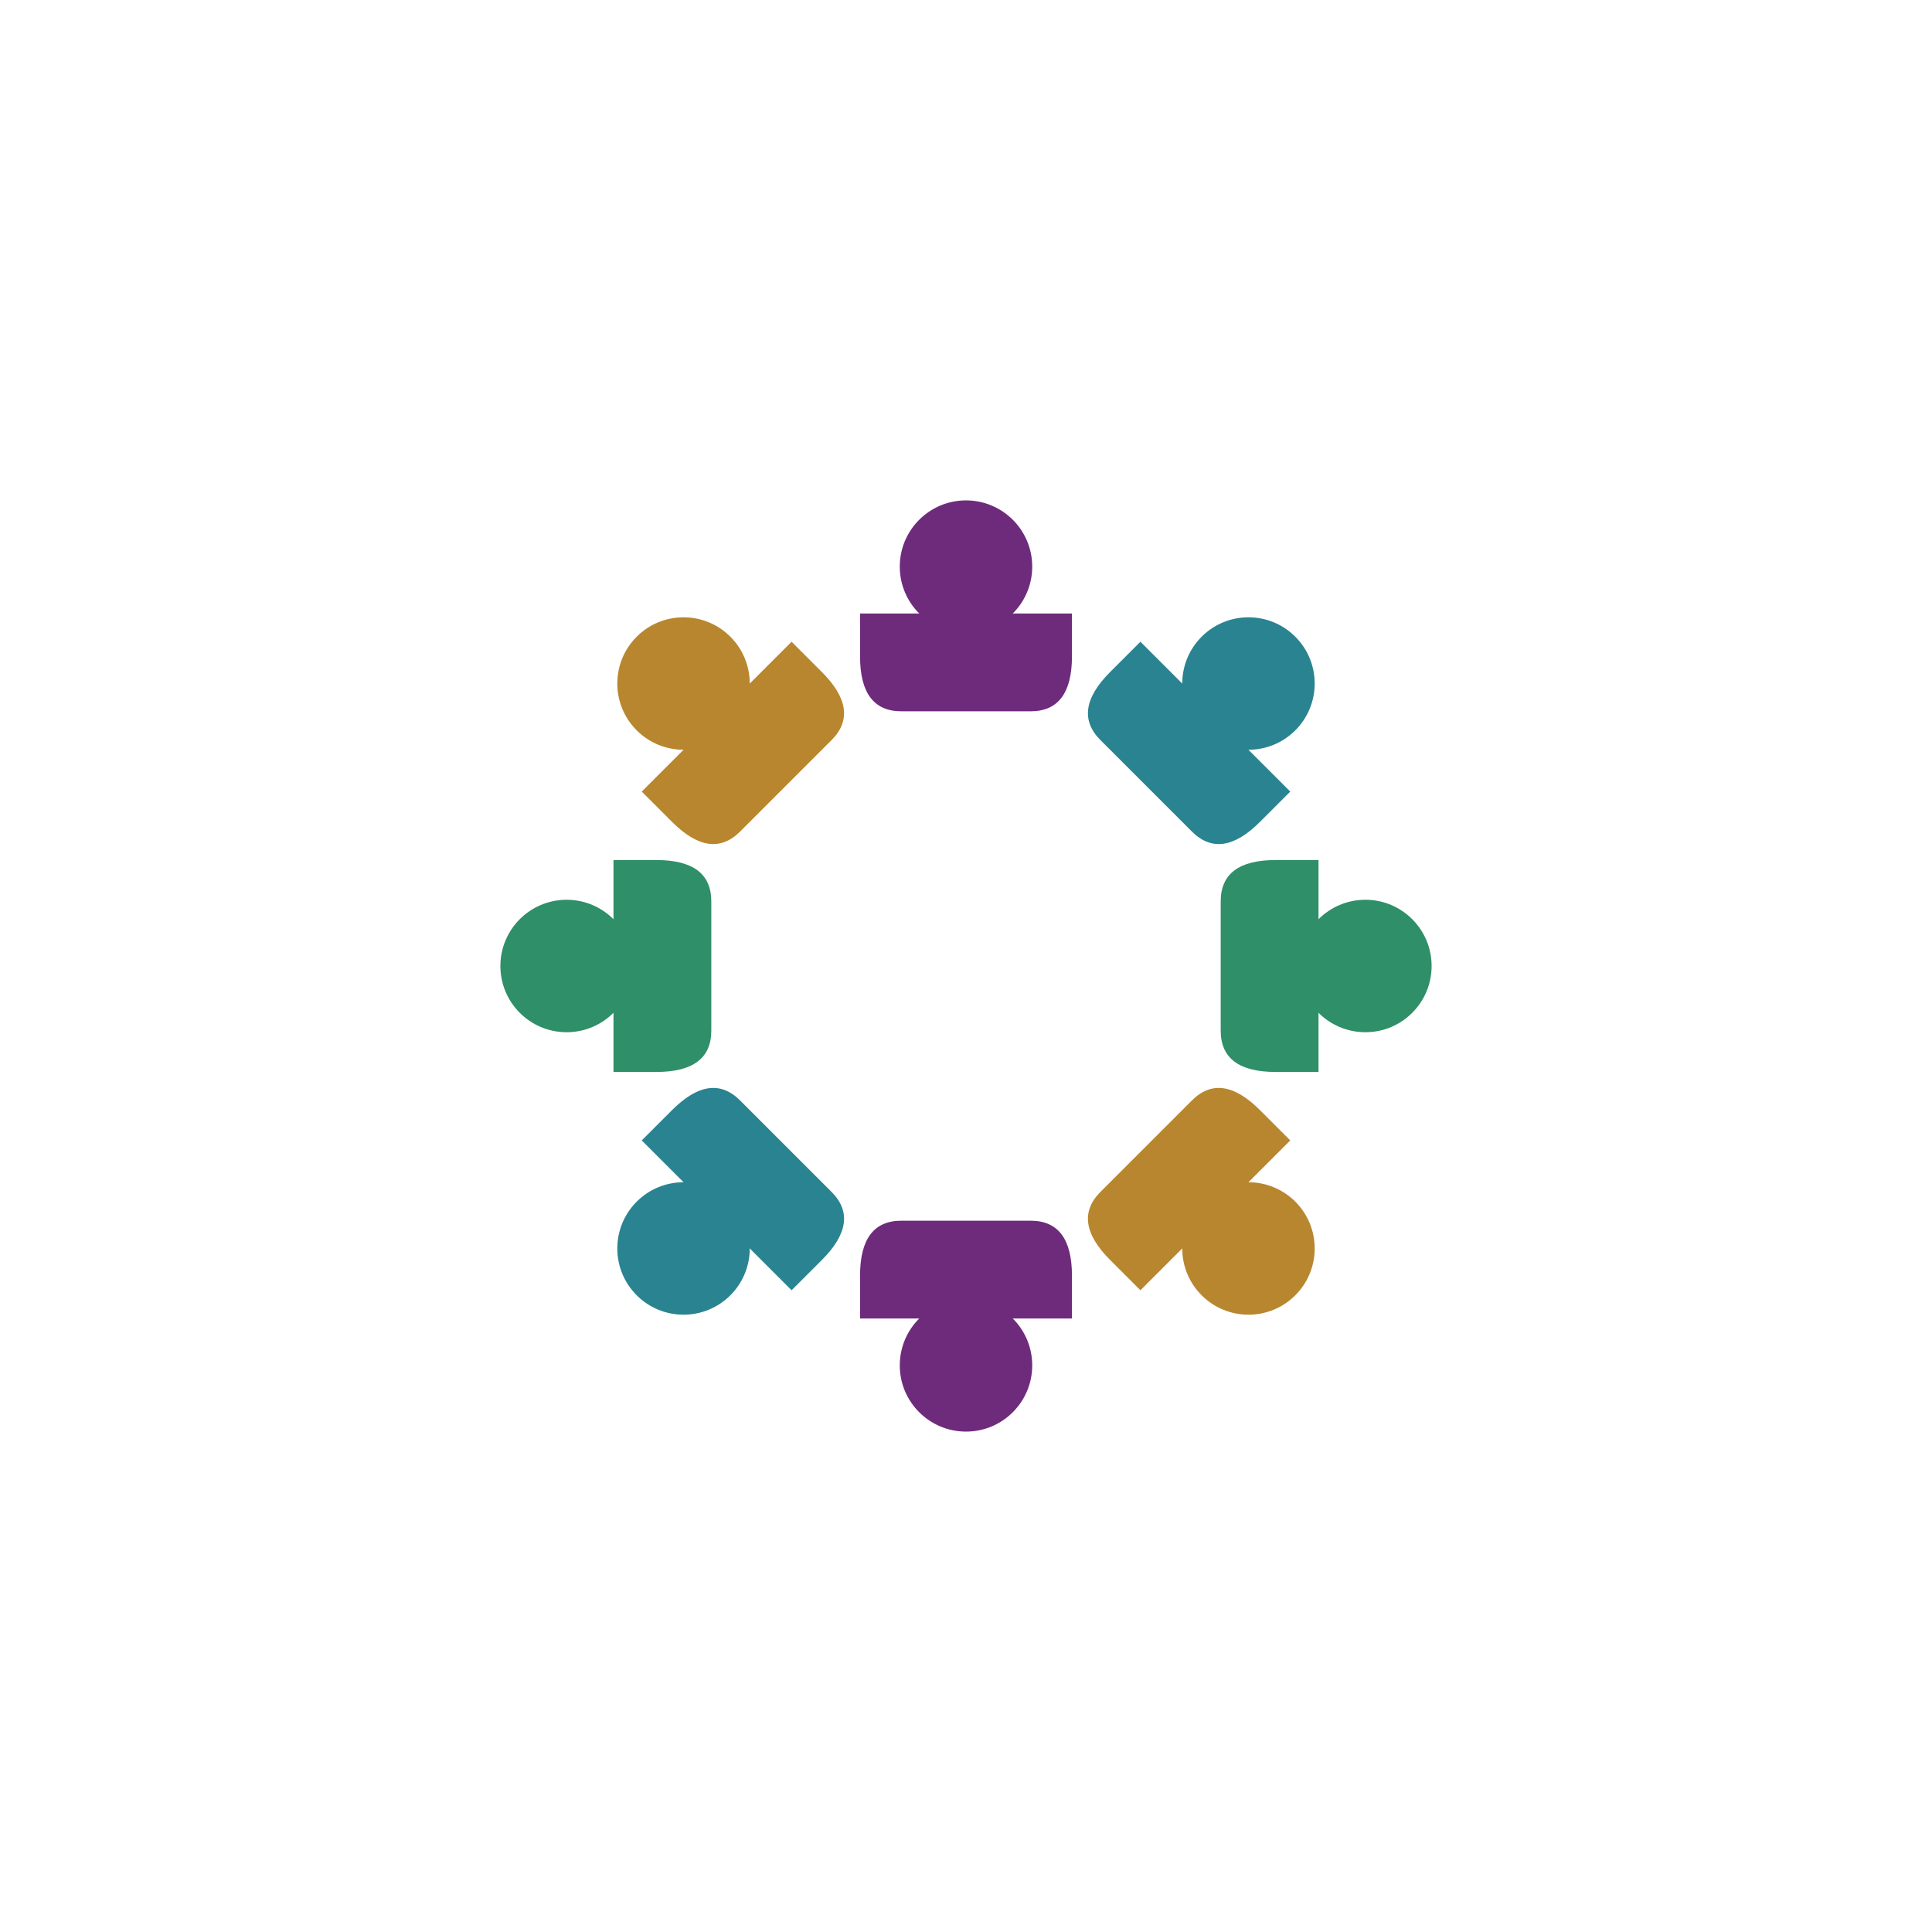
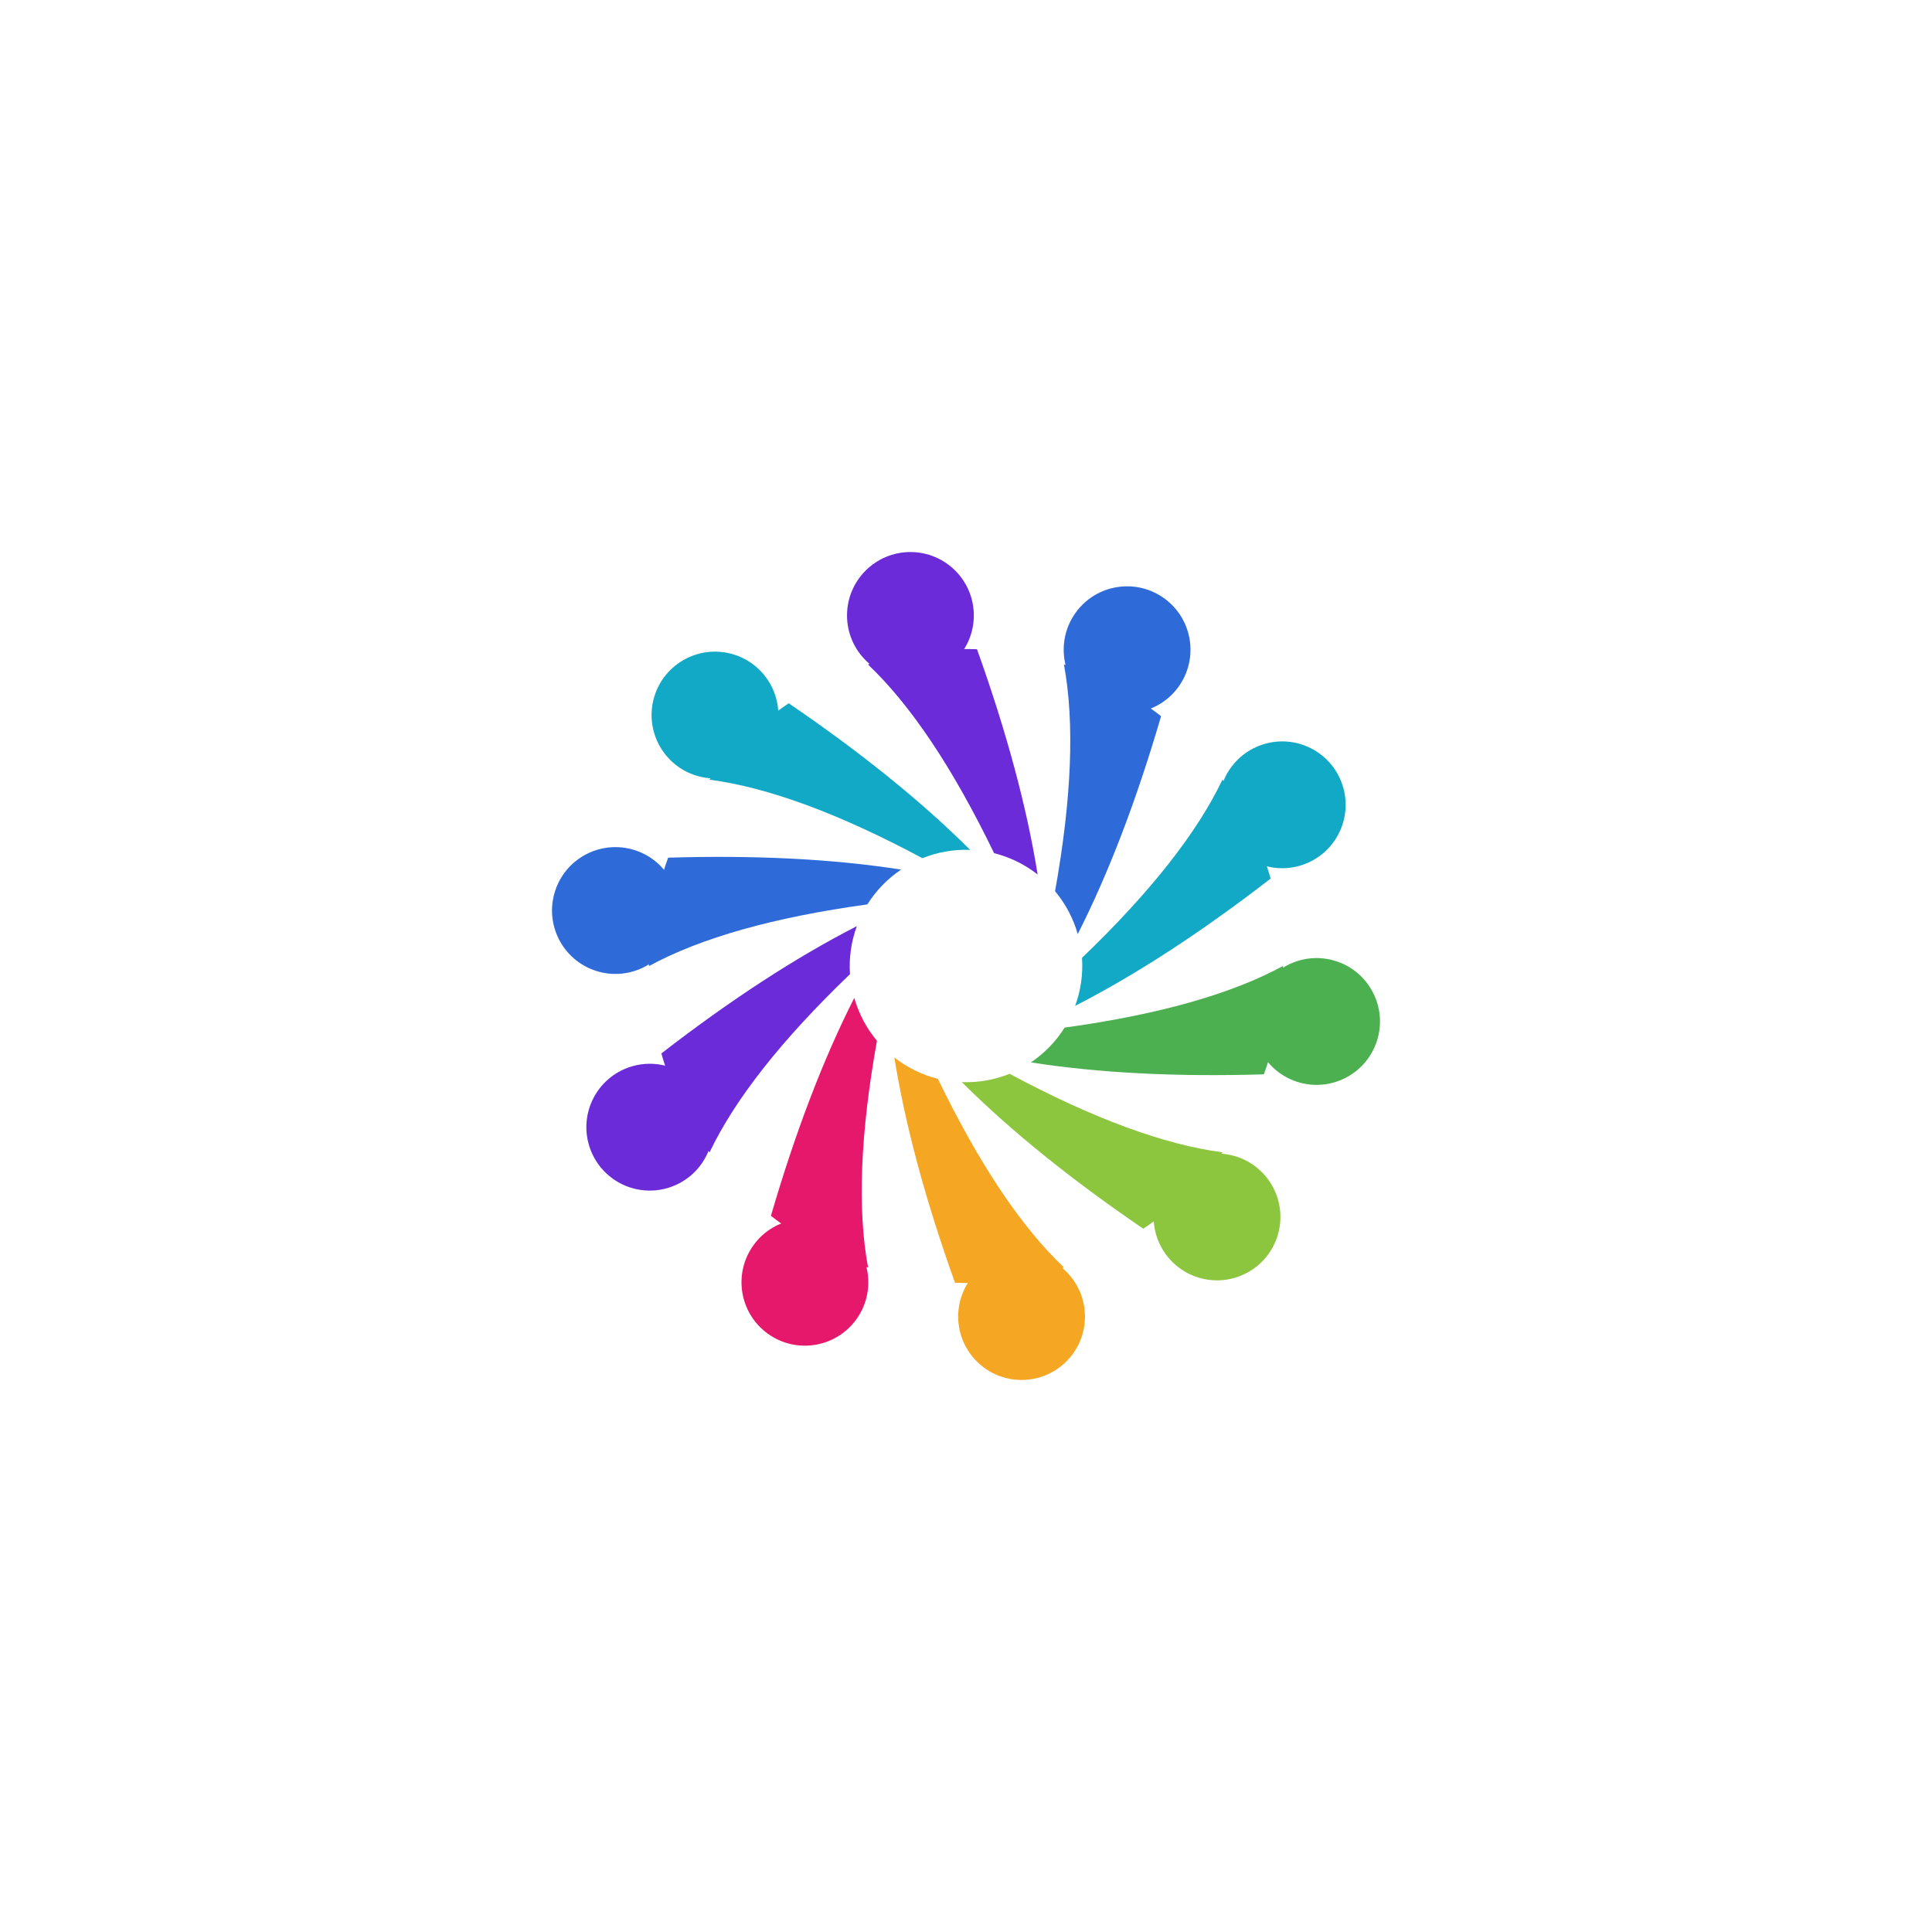
<svg xmlns="http://www.w3.org/2000/svg" width="512" height="512" viewBox="0 0 512 512" fill="none">
-   <g transform="translate(256 256) scale(5.4) translate(-32 -32)">
-     <g transform="translate(32.00 17.00) rotate(-180.0)" fill="#6E2B7C">
-       <path class="body" d="M -3.172 -2.5 L 3.172 -2.5 Q 5.2 -2.5 5.2 0.2 L 5.2 2.3 L -5.2 2.3 L -5.2 0.2 Q -5.2 -2.5 -3.172 -2.5 Z" />
-       <circle class="head" cy="4.6" r="3.25" />
+   <g transform="translate(256 256) scale(5.6) translate(-32 -32)">
+     <g transform="rotate(0 32 32)" fill="#6C2BD9">
+       <path d="M 27.36 17.73 A 15 15 0 0 1 32.52 17.01 Q 34.62 22.87 35.39 27.67 A 5.5 5.5 0 0 0 33.33 26.66 Q 30.40 20.61 27.36 17.73 Z" />
+       <circle cx="29.37" cy="15.41" r="3" />
    </g>
-     <g transform="translate(42.61 21.39) rotate(-135.0)" fill="#2A8390">
-       <path class="body" d="M -3.172 -2.5 L 3.172 -2.5 Q 5.2 -2.5 5.2 0.2 L 5.2 2.3 L -5.2 2.3 L -5.2 0.2 Q -5.2 -2.5 -3.172 -2.5 Z" />
-       <circle class="head" cy="4.6" r="3.25" />
+     <g transform="rotate(36 32 32)" fill="#2F6BD8">
+       <path d="M 27.36 17.73 A 15 15 0 0 1 32.52 17.01 Q 34.62 22.87 35.39 27.67 A 5.5 5.5 0 0 0 33.33 26.66 Q 30.40 20.61 27.36 17.73 Z" />
+       <circle cx="29.37" cy="15.41" r="3" />
    </g>
-     <g transform="translate(47.00 32.00) rotate(-90.0)" fill="#2E8F68">
-       <path class="body" d="M -3.172 -2.5 L 3.172 -2.5 Q 5.2 -2.5 5.2 0.2 L 5.2 2.3 L -5.2 2.3 L -5.2 0.2 Q -5.2 -2.5 -3.172 -2.5 Z" />
-       <circle class="head" cy="4.6" r="3.25" />
+     <g transform="rotate(72 32 32)" fill="#12A9C6">
+       <path d="M 27.36 17.73 A 15 15 0 0 1 32.52 17.01 Q 34.62 22.87 35.39 27.67 A 5.5 5.5 0 0 0 33.33 26.66 Q 30.40 20.61 27.36 17.73 Z" />
+       <circle cx="29.37" cy="15.41" r="3" />
    </g>
-     <g transform="translate(42.61 42.61) rotate(-45.0)" fill="#B8862E">
-       <path class="body" d="M -3.172 -2.5 L 3.172 -2.5 Q 5.2 -2.5 5.2 0.2 L 5.2 2.3 L -5.2 2.3 L -5.2 0.2 Q -5.2 -2.5 -3.172 -2.5 Z" />
-       <circle class="head" cy="4.6" r="3.25" />
+     <g transform="rotate(108 32 32)" fill="#4CAF50">
+       <path d="M 27.36 17.73 A 15 15 0 0 1 32.52 17.01 Q 34.62 22.87 35.39 27.67 A 5.5 5.5 0 0 0 33.33 26.66 Q 30.40 20.61 27.36 17.73 Z" />
+       <circle cx="29.37" cy="15.41" r="3" />
    </g>
-     <g transform="translate(32.00 47.00) rotate(0.0)" fill="#6E2B7C">
-       <path class="body" d="M -3.172 -2.5 L 3.172 -2.5 Q 5.2 -2.5 5.2 0.2 L 5.2 2.3 L -5.2 2.3 L -5.2 0.2 Q -5.2 -2.5 -3.172 -2.5 Z" />
-       <circle class="head" cy="4.6" r="3.25" />
+     <g transform="rotate(144 32 32)" fill="#8CC63F">
+       <path d="M 27.36 17.73 A 15 15 0 0 1 32.52 17.01 Q 34.62 22.87 35.39 27.67 A 5.5 5.5 0 0 0 33.33 26.66 Q 30.40 20.61 27.36 17.73 Z" />
+       <circle cx="29.37" cy="15.41" r="3" />
    </g>
-     <g transform="translate(21.39 42.61) rotate(45.0)" fill="#2A8390">
-       <path class="body" d="M -3.172 -2.5 L 3.172 -2.5 Q 5.2 -2.5 5.2 0.2 L 5.2 2.3 L -5.2 2.3 L -5.2 0.2 Q -5.2 -2.5 -3.172 -2.5 Z" />
-       <circle class="head" cy="4.6" r="3.25" />
+     <g transform="rotate(180 32 32)" fill="#F5A623">
+       <path d="M 27.36 17.73 A 15 15 0 0 1 32.52 17.01 Q 34.62 22.87 35.39 27.67 A 5.5 5.5 0 0 0 33.33 26.66 Q 30.40 20.61 27.36 17.73 Z" />
+       <circle cx="29.37" cy="15.41" r="3" />
    </g>
-     <g transform="translate(17.00 32.00) rotate(90.0)" fill="#2E8F68">
-       <path class="body" d="M -3.172 -2.5 L 3.172 -2.5 Q 5.2 -2.5 5.2 0.2 L 5.2 2.3 L -5.2 2.3 L -5.2 0.2 Q -5.2 -2.5 -3.172 -2.5 Z" />
-       <circle class="head" cy="4.6" r="3.25" />
+     <g transform="rotate(216 32 32)" fill="#E6186C">
+       <path d="M 27.36 17.73 A 15 15 0 0 1 32.52 17.01 Q 34.62 22.87 35.39 27.67 A 5.5 5.5 0 0 0 33.33 26.66 Q 30.40 20.61 27.36 17.73 Z" />
+       <circle cx="29.37" cy="15.41" r="3" />
    </g>
-     <g transform="translate(21.39 21.39) rotate(135.0)" fill="#B8862E">
-       <path class="body" d="M -3.172 -2.5 L 3.172 -2.5 Q 5.2 -2.5 5.2 0.2 L 5.2 2.3 L -5.2 2.3 L -5.2 0.2 Q -5.2 -2.5 -3.172 -2.5 Z" />
-       <circle class="head" cy="4.6" r="3.25" />
+     <g transform="rotate(252 32 32)" fill="#6C2BD9">
+       <path d="M 27.36 17.73 A 15 15 0 0 1 32.52 17.01 Q 34.62 22.87 35.39 27.67 A 5.5 5.5 0 0 0 33.33 26.66 Q 30.40 20.61 27.36 17.73 Z" />
+       <circle cx="29.37" cy="15.41" r="3" />
+     </g>
+     <g transform="rotate(288 32 32)" fill="#2F6BD8">
+       <path d="M 27.36 17.73 A 15 15 0 0 1 32.52 17.01 Q 34.62 22.87 35.39 27.67 A 5.5 5.5 0 0 0 33.33 26.66 Q 30.40 20.61 27.36 17.73 Z" />
+       <circle cx="29.37" cy="15.41" r="3" />
+     </g>
+     <g transform="rotate(324 32 32)" fill="#12A9C6">
+       <path d="M 27.36 17.73 A 15 15 0 0 1 32.52 17.01 Q 34.62 22.87 35.39 27.67 A 5.5 5.5 0 0 0 33.33 26.66 Q 30.40 20.61 27.36 17.73 Z" />
+       <circle cx="29.37" cy="15.41" r="3" />
    </g>
  </g>
</svg>
